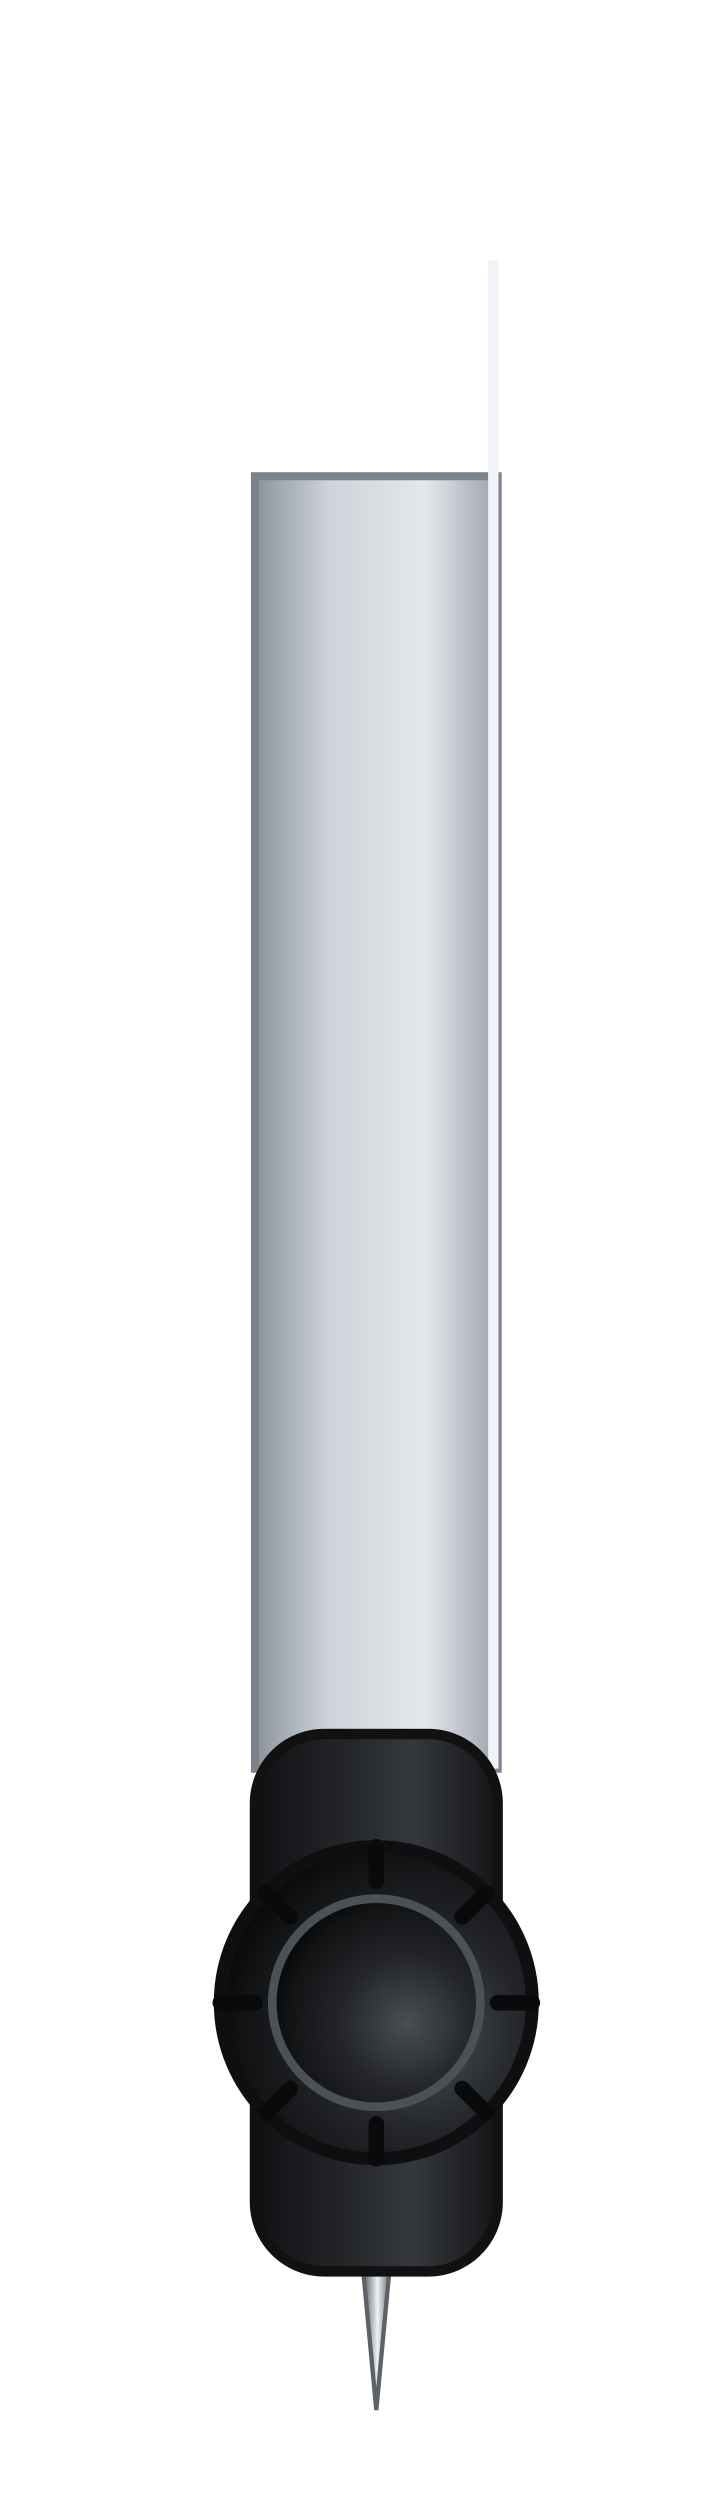
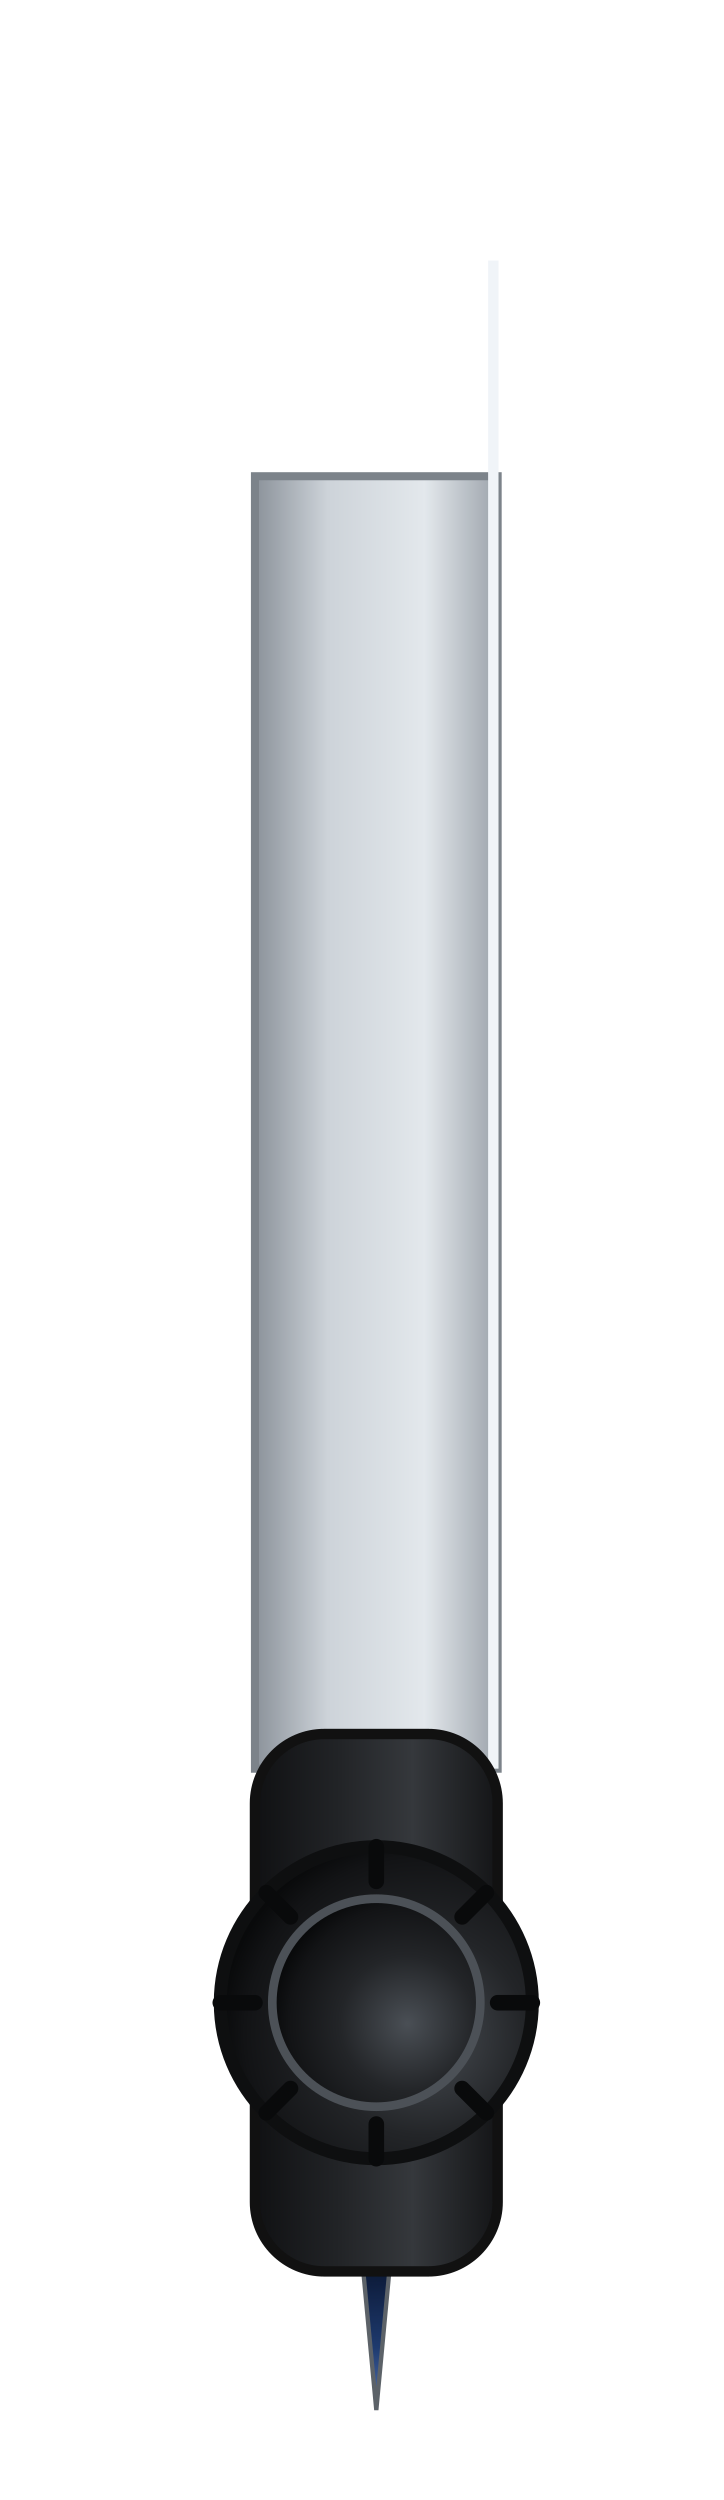
<svg xmlns="http://www.w3.org/2000/svg" width="8mm" height="27.642mm" viewBox="-4 -1 8 27.642">
  <defs>
    <linearGradient id="_Linear20" x1="0" y1="0" x2="1" y2="0" gradientUnits="userSpaceOnUse" gradientTransform="matrix(0,116.6667,-99.98376,0,445.2914,3862.552)">
      <stop offset="0" style="stop-color:#9ca3ab;stop-opacity:1" />
      <stop offset="0.3" style="stop-color:#e3e8ec;stop-opacity:1" />
      <stop offset="0.7" style="stop-color:#cdd3d9;stop-opacity:1" />
      <stop offset="1" style="stop-color:#8b929a;stop-opacity:1" />
-     </linearGradient>
-     <linearGradient id="_Linear21" x1="0" y1="0" x2="1" y2="0" gradientUnits="userSpaceOnUse" gradientTransform="matrix(0,12.5,-12.5,0,136.958,3914.635)">
-       <stop offset="0" style="stop-color:#6c7278;stop-opacity:1" />
-       <stop offset="0.45" style="stop-color:#eef2f6;stop-opacity:1" />
-       <stop offset="0.75" style="stop-color:#9aa1a8;stop-opacity:1" />
-       <stop offset="1" style="stop-color:#555a60;stop-opacity:1" />
    </linearGradient>
    <linearGradient id="_Linear22" x1="0" y1="0" x2="1" y2="0" gradientUnits="userSpaceOnUse" gradientTransform="matrix(0,116.6667,-116.6667,0,203.6247,3862.552)">
      <stop offset="0" style="stop-color:#141517;stop-opacity:1" />
      <stop offset="0.35" style="stop-color:#35383c;stop-opacity:1" />
      <stop offset="0.65" style="stop-color:#222427;stop-opacity:1" />
      <stop offset="1" style="stop-color:#101113;stop-opacity:1" />
    </linearGradient>
    <radialGradient id="_Radial23" cx="0" cy="0" r="1" gradientUnits="userSpaceOnUse" gradientTransform="matrix(97.5,0,0,97.5,317.7914,3898.385)">
      <stop offset="0" style="stop-color:#4a4f55;stop-opacity:1" />
      <stop offset="0.5" style="stop-color:#232528;stop-opacity:1" />
      <stop offset="0.88" style="stop-color:#121315;stop-opacity:1" />
      <stop offset="1" style="stop-color:#090a0b;stop-opacity:1" />
    </radialGradient>
    <radialGradient id="_Radial24" cx="0" cy="0" r="1" gradientUnits="userSpaceOnUse" gradientTransform="matrix(65,0,0,65,322.7914,3905.885)">
      <stop offset="0" style="stop-color:#4a4f55;stop-opacity:1" />
      <stop offset="0.5" style="stop-color:#232528;stop-opacity:1" />
      <stop offset="0.88" style="stop-color:#121315;stop-opacity:1" />
      <stop offset="1" style="stop-color:#090a0b;stop-opacity:1" />
    </radialGradient>
+     <linearGradient id="aguja-metal" x1="0" y1="0" x2="1" y2="0">
+       <stop offset="0" stop-color="#5677b8" />
+       <stop offset="0.45" stop-color="#1e3a6e" />
+       <stop offset="1" stop-color="#0c1a38" />
+     </linearGradient>
  </defs>
  <circle id="punta" cx="0" cy="25.642" r="0.2" fill="none" />
  <circle id="ajuste" cx="0" cy="8.14" r="0.2" fill="none" />
  <circle id="eje" cx="0" cy="2.496" r="0.2" fill="none" />
  <g id="dibujo" transform="matrix(0 -0.023 -0.023 0 90.3411 28.7977)" style="fill-rule:evenodd;clip-rule:evenodd;stroke-linecap:round;stroke-linejoin:round;stroke-miterlimit:1.5;">
    <g id="left-leg-horizontal">
      <rect x="445.291" y="3862.552" width="621.328" height="116.667" style="fill:url(#_Linear20);fill-rule:nonzero;stroke:#7c838a;stroke-width:3.88px;stroke-linecap:butt;stroke-linejoin:miter;stroke-miterlimit:4;" />
      <path d="M1170.291,3864.635l-725,0" style="fill:none;fill-rule:nonzero;stroke:#f0f4f8;stroke-width:5px;stroke-linecap:butt;stroke-linejoin:miter;stroke-miterlimit:4;" />
      <g id="left-tip-horizontal">
-         <path d="M203.625,3914.635l0,12.5l-66.667,-6.25l66.667,-6.25Z" style="fill:url(#_Linear21);fill-rule:nonzero;stroke:#5c6268;stroke-width:2.08px;stroke-linecap:butt;stroke-linejoin:miter;stroke-miterlimit:4;" />
+         <path id="aguja" d="M203.625,3914.635l0,12.5l-66.667,-6.25l66.667,-6.25Z" style="fill:url(#aguja-metal);fill-rule:nonzero;stroke:#5c6268;stroke-width:2.08px;stroke-linecap:butt;stroke-linejoin:miter;stroke-miterlimit:4;" />
        <path d="M428.625,3862.552c18.397,0 33.333,14.936 33.333,33.333l0,50c0,18.397 -14.936,33.333 -33.333,33.333l-191.667,0c-18.397,0 -33.333,-14.936 -33.333,-33.333l0,-50c0,-18.397 14.936,-33.333 33.333,-33.333l191.667,0Z" style="fill:url(#_Linear22);stroke:#111;stroke-width:5px;stroke-linecap:butt;stroke-linejoin:miter;stroke-miterlimit:4;" />
        <path d="M261.958,3904.218l133.333,0" style="fill:none;fill-rule:nonzero;stroke:#0e0f10;stroke-width:6.25px;stroke-linecap:butt;stroke-linejoin:miter;stroke-miterlimit:4;" />
        <path d="M261.958,3920.885l133.333,0" style="fill:none;fill-rule:nonzero;stroke:#0e0f10;stroke-width:6.25px;stroke-linecap:butt;stroke-linejoin:miter;stroke-miterlimit:4;" />
        <path d="M261.958,3937.552l133.333,0" style="fill:none;fill-rule:nonzero;stroke:#0e0f10;stroke-width:6.25px;stroke-linecap:butt;stroke-linejoin:miter;stroke-miterlimit:4;" />
      </g>
      <g id="left-knob-top">
        <circle cx="332.791" cy="3920.885" r="75" style="fill:url(#_Radial23);stroke:#0e0f10;stroke-width:6.25px;stroke-linecap:butt;stroke-linejoin:miter;stroke-miterlimit:4;" />
        <g>
          <path d="M332.791,3845.885l0,16.667" style="fill:none;fill-rule:nonzero;stroke:#090a0b;stroke-width:7.5px;stroke-linejoin:miter;stroke-miterlimit:4;" />
          <path d="M332.791,3979.218l0,16.667" style="fill:none;fill-rule:nonzero;stroke:#090a0b;stroke-width:7.5px;stroke-linejoin:miter;stroke-miterlimit:4;" />
          <path d="M257.791,3920.885l16.667,0" style="fill:none;fill-rule:nonzero;stroke:#090a0b;stroke-width:7.5px;stroke-linejoin:miter;stroke-miterlimit:4;" />
          <path d="M391.125,3920.885l16.667,0" style="fill:none;fill-rule:nonzero;stroke:#090a0b;stroke-width:7.5px;stroke-linejoin:miter;stroke-miterlimit:4;" />
          <path d="M279.875,3867.968l11.667,11.667" style="fill:none;fill-rule:nonzero;stroke:#090a0b;stroke-width:7.5px;stroke-linejoin:miter;stroke-miterlimit:4;" />
          <path d="M374.041,3962.135l11.667,11.667" style="fill:none;fill-rule:nonzero;stroke:#090a0b;stroke-width:7.5px;stroke-linejoin:miter;stroke-miterlimit:4;" />
          <path d="M385.708,3867.968l-11.667,11.667" style="fill:none;fill-rule:nonzero;stroke:#090a0b;stroke-width:7.5px;stroke-linejoin:miter;stroke-miterlimit:4;" />
          <path d="M291.541,3962.135l-11.667,11.667" style="fill:none;fill-rule:nonzero;stroke:#090a0b;stroke-width:7.5px;stroke-linejoin:miter;stroke-miterlimit:4;" />
        </g>
        <circle cx="332.791" cy="3920.885" r="50" style="fill:url(#_Radial24);stroke:#4c5157;stroke-width:4.17px;stroke-linecap:butt;stroke-linejoin:miter;stroke-miterlimit:4;" />
      </g>
    </g>
  </g>
</svg>
